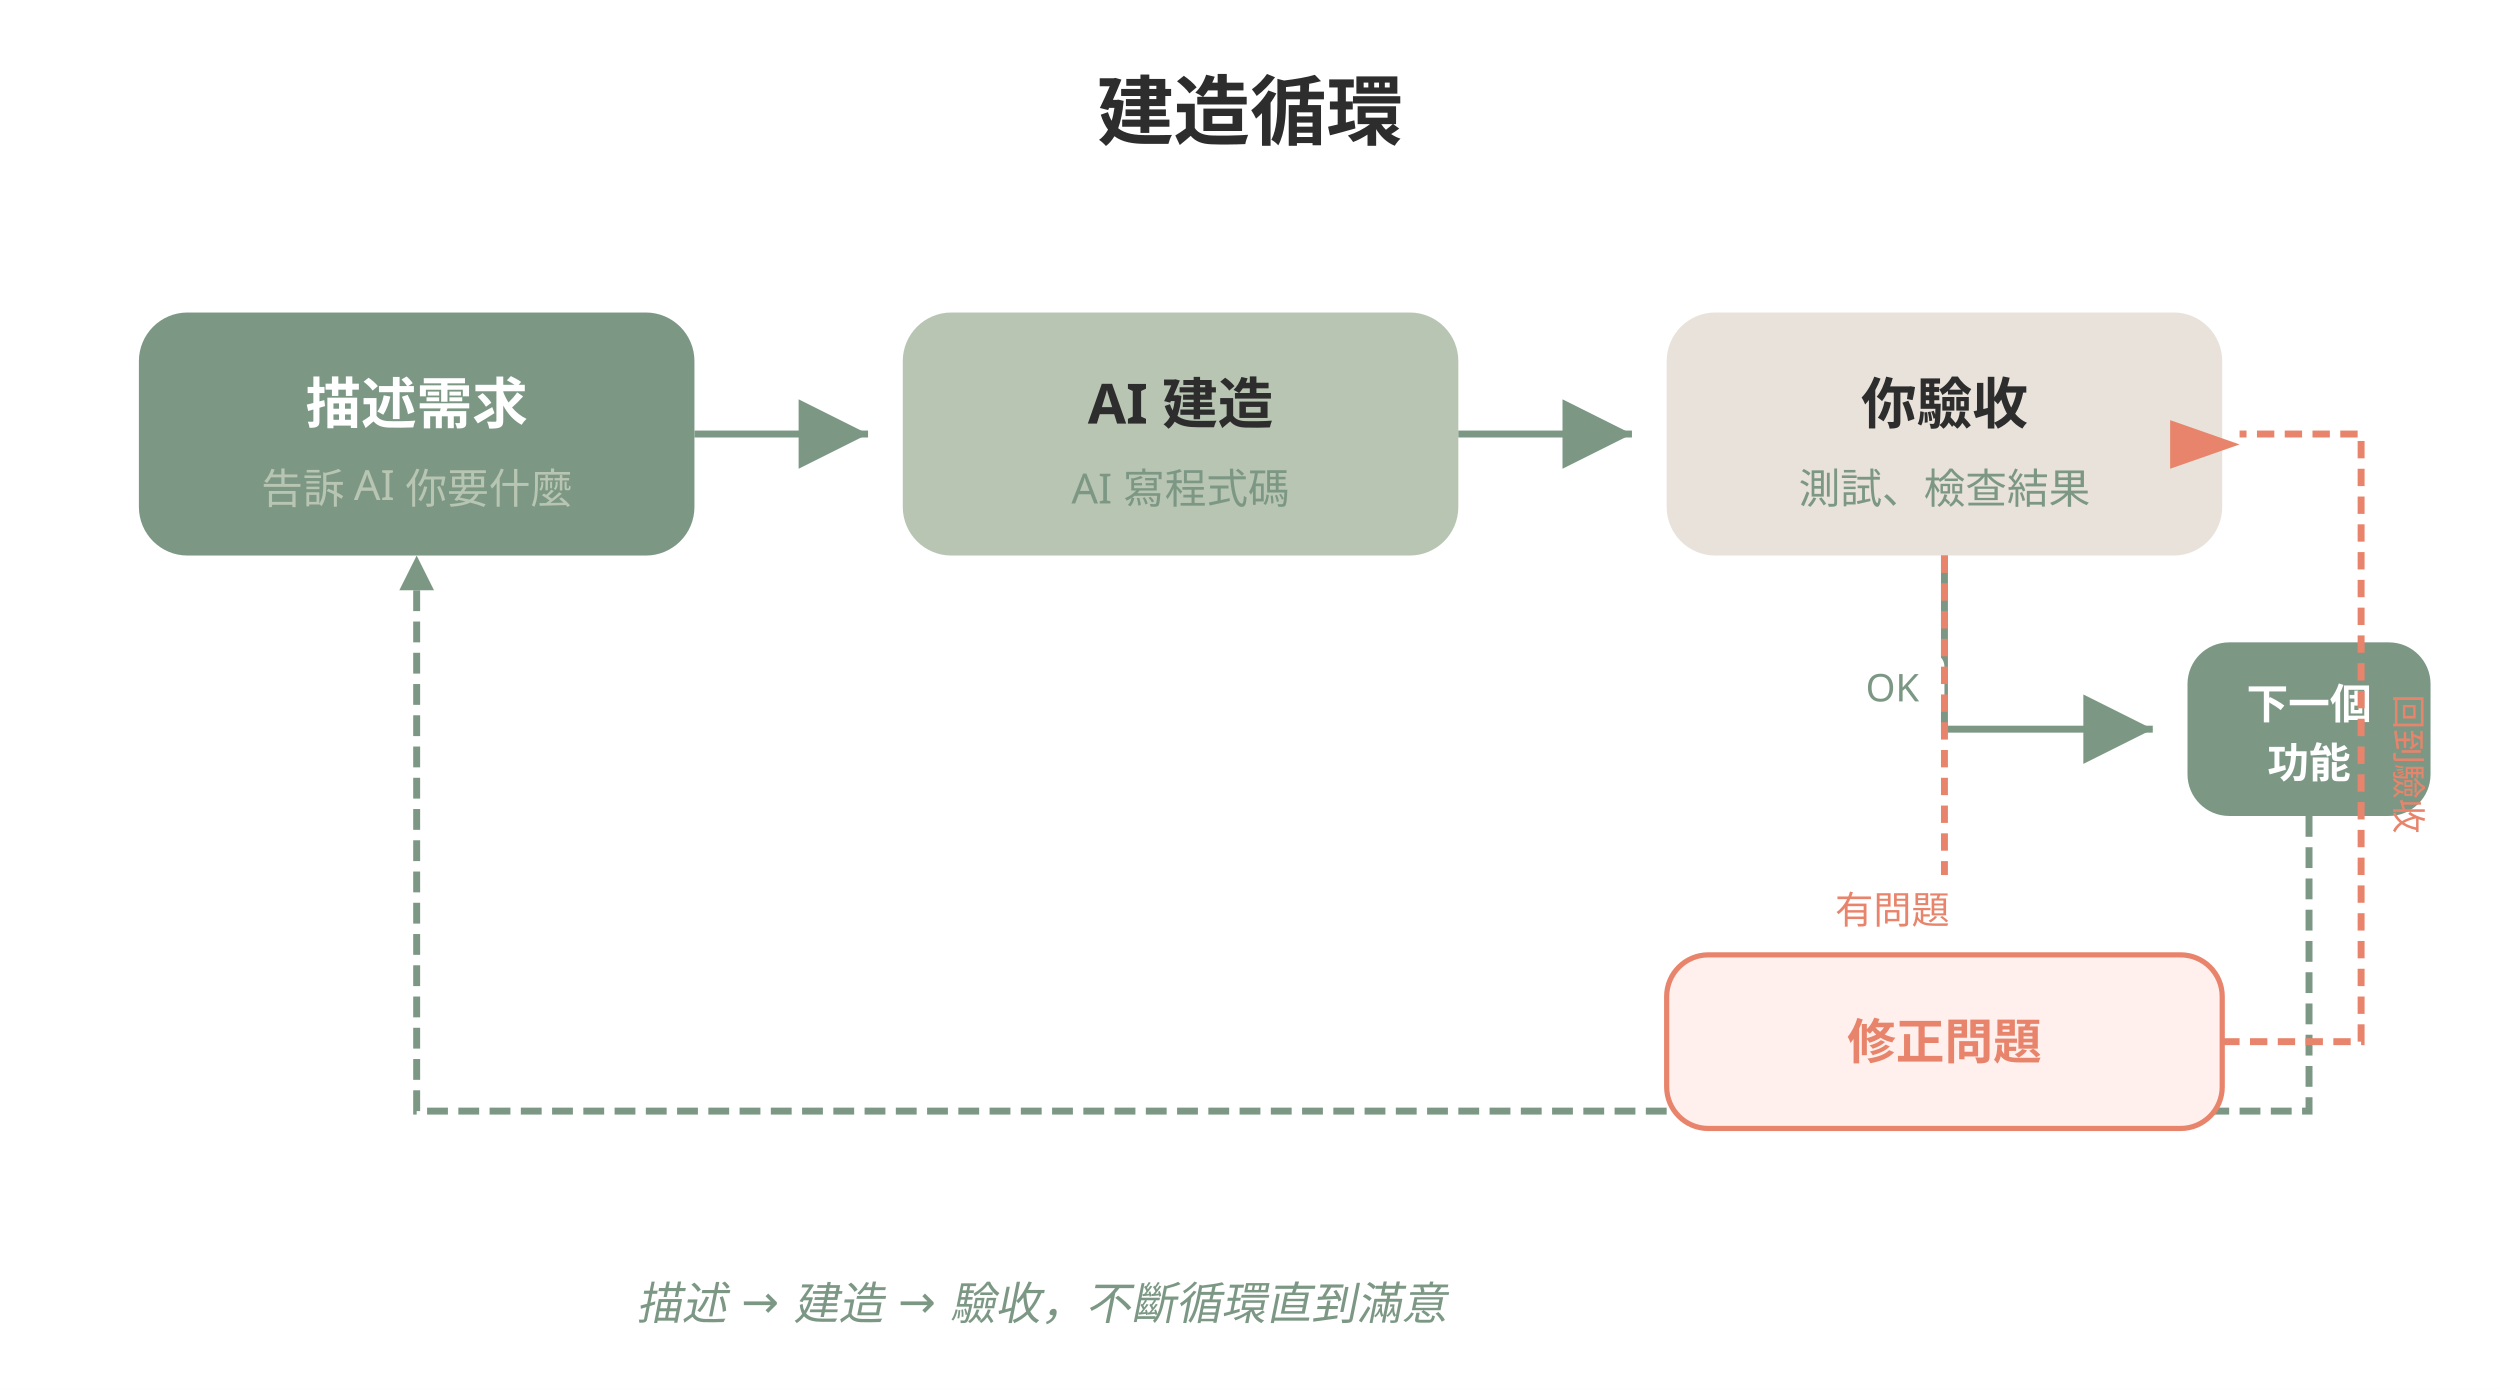
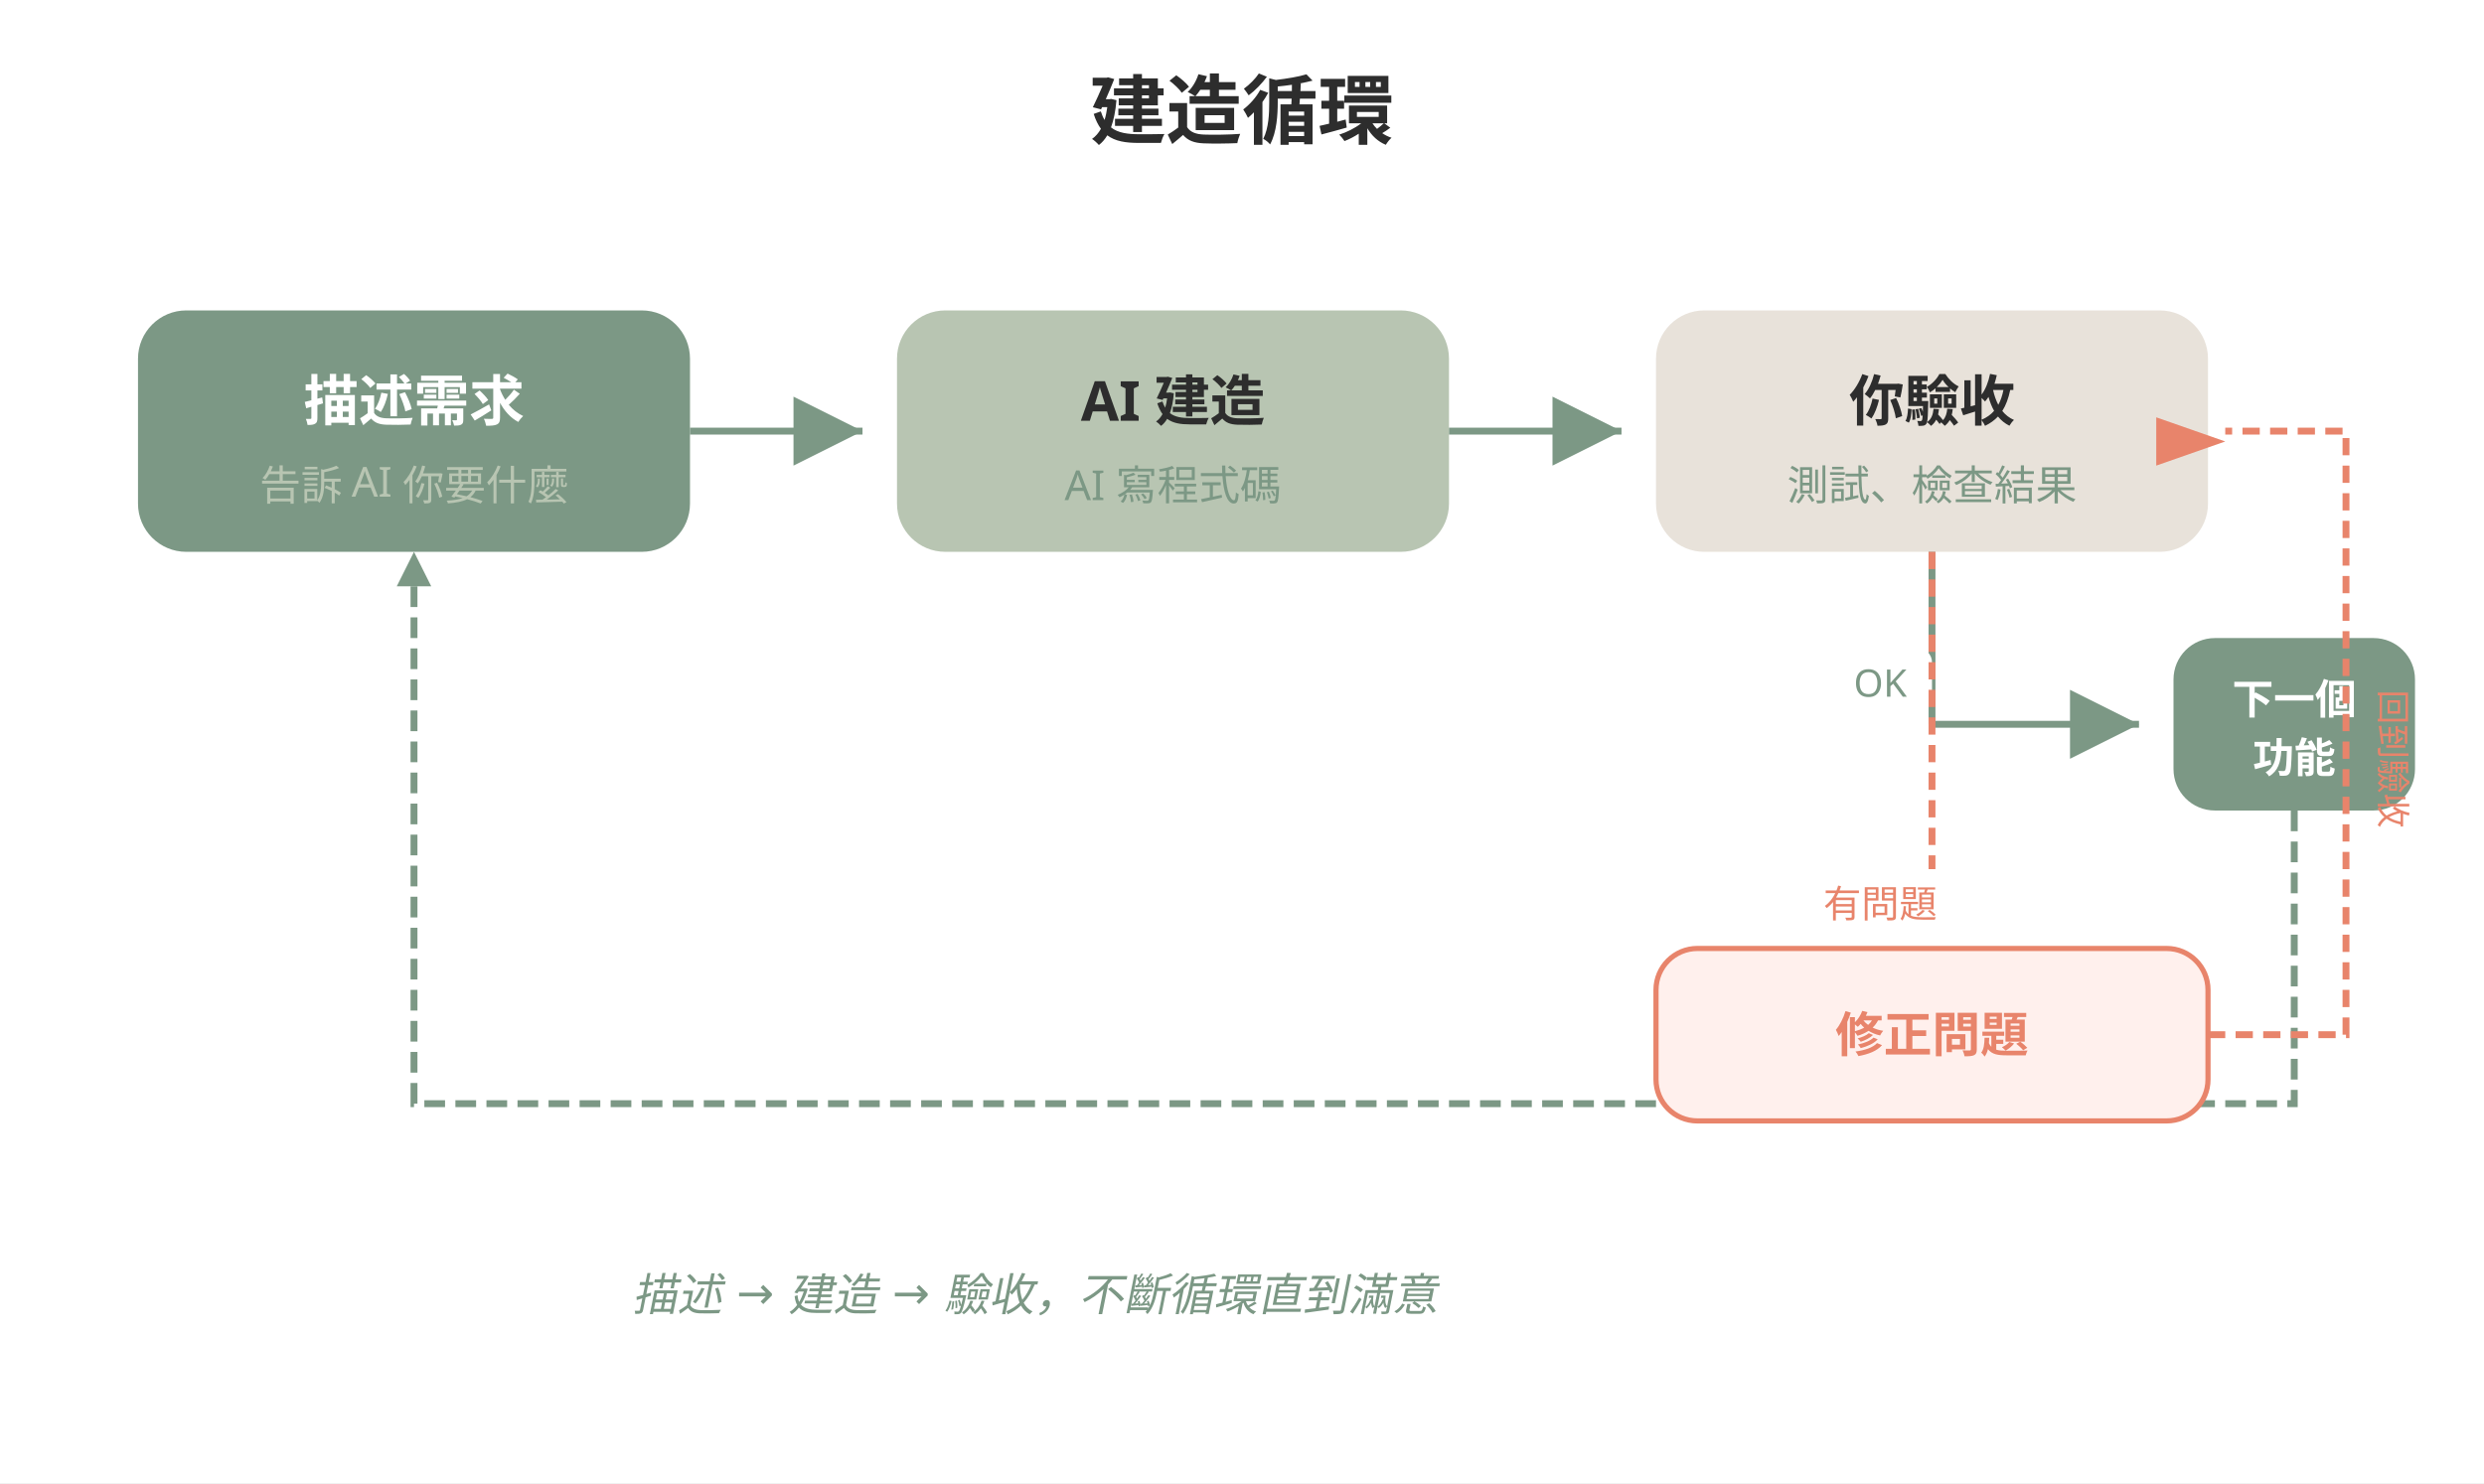
- <svg xmlns="http://www.w3.org/2000/svg" width="720" height="400" viewBox="0 0 720 400">
-   <rect width="720" height="400" fill="#FFFFFF" />
+ <svg xmlns="http://www.w3.org/2000/svg" width="720" height="430" viewBox="0 0 720 430">
+   <rect width="720" height="430" fill="#FFFFFF" />
  <defs>
    <marker id="arrow-r17" markerWidth="10" markerHeight="10" refX="10" refY="5" orient="auto">
      <polygon points="0 0, 10 5, 0 10" fill="#7C9885" />
    </marker>
    <marker id="arrow-l17" markerWidth="10" markerHeight="10" refX="0" refY="5" orient="auto">
      <polygon points="10 0, 0 3.5, 10 7" fill="#E8846B" />
    </marker>
  </defs>
  <text x="360" y="40" font-family="PingFang TC, Noto Sans TC, sans-serif" font-size="22" font-weight="bold" fill="#2D2D2D" text-anchor="middle">建造循環</text>
  <rect x="40" y="90" width="160" height="70" rx="14" fill="#7C9885" />
  <text x="120" y="122" font-family="PingFang TC, Noto Sans TC, sans-serif" font-size="16" font-weight="bold" fill="#FFFFFF" text-anchor="middle">描述需求</text>
  <text x="120" y="145" font-family="PingFang TC, Noto Sans TC, sans-serif" font-size="12" fill="#B8C5B2" text-anchor="middle">告訴 AI 你要什麼</text>
  <line x1="200" y1="125" x2="250" y2="125" stroke="#7C9885" stroke-width="2" marker-end="url(#arrow-r17)" />
  <rect x="260" y="90" width="160" height="70" rx="14" fill="#B8C5B2" />
  <text x="340" y="122" font-family="PingFang TC, Noto Sans TC, sans-serif" font-size="16" font-weight="bold" fill="#2D2D2D" text-anchor="middle">AI 建造</text>
  <text x="340" y="145" font-family="PingFang TC, Noto Sans TC, sans-serif" font-size="12" fill="#7C9885" text-anchor="middle">AI 寫程式碼</text>
  <line x1="420" y1="125" x2="470" y2="125" stroke="#7C9885" stroke-width="2" marker-end="url(#arrow-r17)" />
  <rect x="480" y="90" width="160" height="70" rx="14" fill="#E8E2DA" />
  <text x="560" y="122" font-family="PingFang TC, Noto Sans TC, sans-serif" font-size="16" font-weight="bold" fill="#2D2D2D" text-anchor="middle">你驗收</text>
  <text x="560" y="145" font-family="PingFang TC, Noto Sans TC, sans-serif" font-size="12" fill="#7C9885" text-anchor="middle">測試、檢查結果</text>
  <line x1="560" y1="160" x2="560" y2="210" stroke="#7C9885" stroke-width="2" />
  <line x1="560" y1="210" x2="620" y2="210" stroke="#7C9885" stroke-width="2" marker-end="url(#arrow-r17)" />
  <rect x="530" y="188" width="30" height="18" rx="4" fill="#FFFFFF" />
  <text x="545" y="202" font-family="PingFang TC, Noto Sans TC, sans-serif" font-size="11" fill="#7C9885" text-anchor="middle">OK</text>
  <rect x="630" y="185" width="70" height="50" rx="12" fill="#7C9885" />
  <text x="665" y="207" font-family="PingFang TC, Noto Sans TC, sans-serif" font-size="12" font-weight="bold" fill="#FFFFFF" text-anchor="middle">下一個</text>
  <text x="665" y="224" font-family="PingFang TC, Noto Sans TC, sans-serif" font-size="12" font-weight="bold" fill="#FFFFFF" text-anchor="middle">功能</text>
  <path d="M 665 235 L 665 320 L 120 320 L 120 165" stroke="#7C9885" stroke-width="2" fill="none" stroke-dasharray="6,3" />
  <polygon points="115 170, 120 160, 125 170" fill="#7C9885" />
  <line x1="480" y1="145" x2="480" y2="145" stroke="#E8846B" stroke-width="2" />
  <path d="M 560 160 L 560 270" stroke="#E8846B" stroke-width="2" stroke-dasharray="5,3" />
  <rect x="520" y="252" width="50" height="18" rx="4" fill="#FFFFFF" />
  <text x="545" y="266" font-family="PingFang TC, Noto Sans TC, sans-serif" font-size="11" fill="#E8846B" text-anchor="middle">有問題</text>
  <rect x="480" y="275" width="160" height="50" rx="12" fill="#FFF0ED" stroke="#E8846B" stroke-width="1.5" />
  <text x="560" y="305" font-family="PingFang TC, Noto Sans TC, sans-serif" font-size="14" font-weight="bold" fill="#E8846B" text-anchor="middle">修正問題</text>
  <path d="M 640 300 L 680 300 L 680 125 L 645 125" stroke="#E8846B" stroke-width="2" fill="none" stroke-dasharray="5,3" marker-end="url(#arrow-l17)" />
  <text x="690" y="220" font-family="PingFang TC, Noto Sans TC, sans-serif" font-size="10" fill="#E8846B" text-anchor="middle" transform="rotate(90, 690, 220)">回到驗收</text>
  <text x="300" y="380" font-family="PingFang TC, Noto Sans TC, sans-serif" font-size="13" fill="#7C9885" text-anchor="middle" font-style="italic">描述 → 建造 → 驗收，不斷循環直到滿意</text>
</svg>
